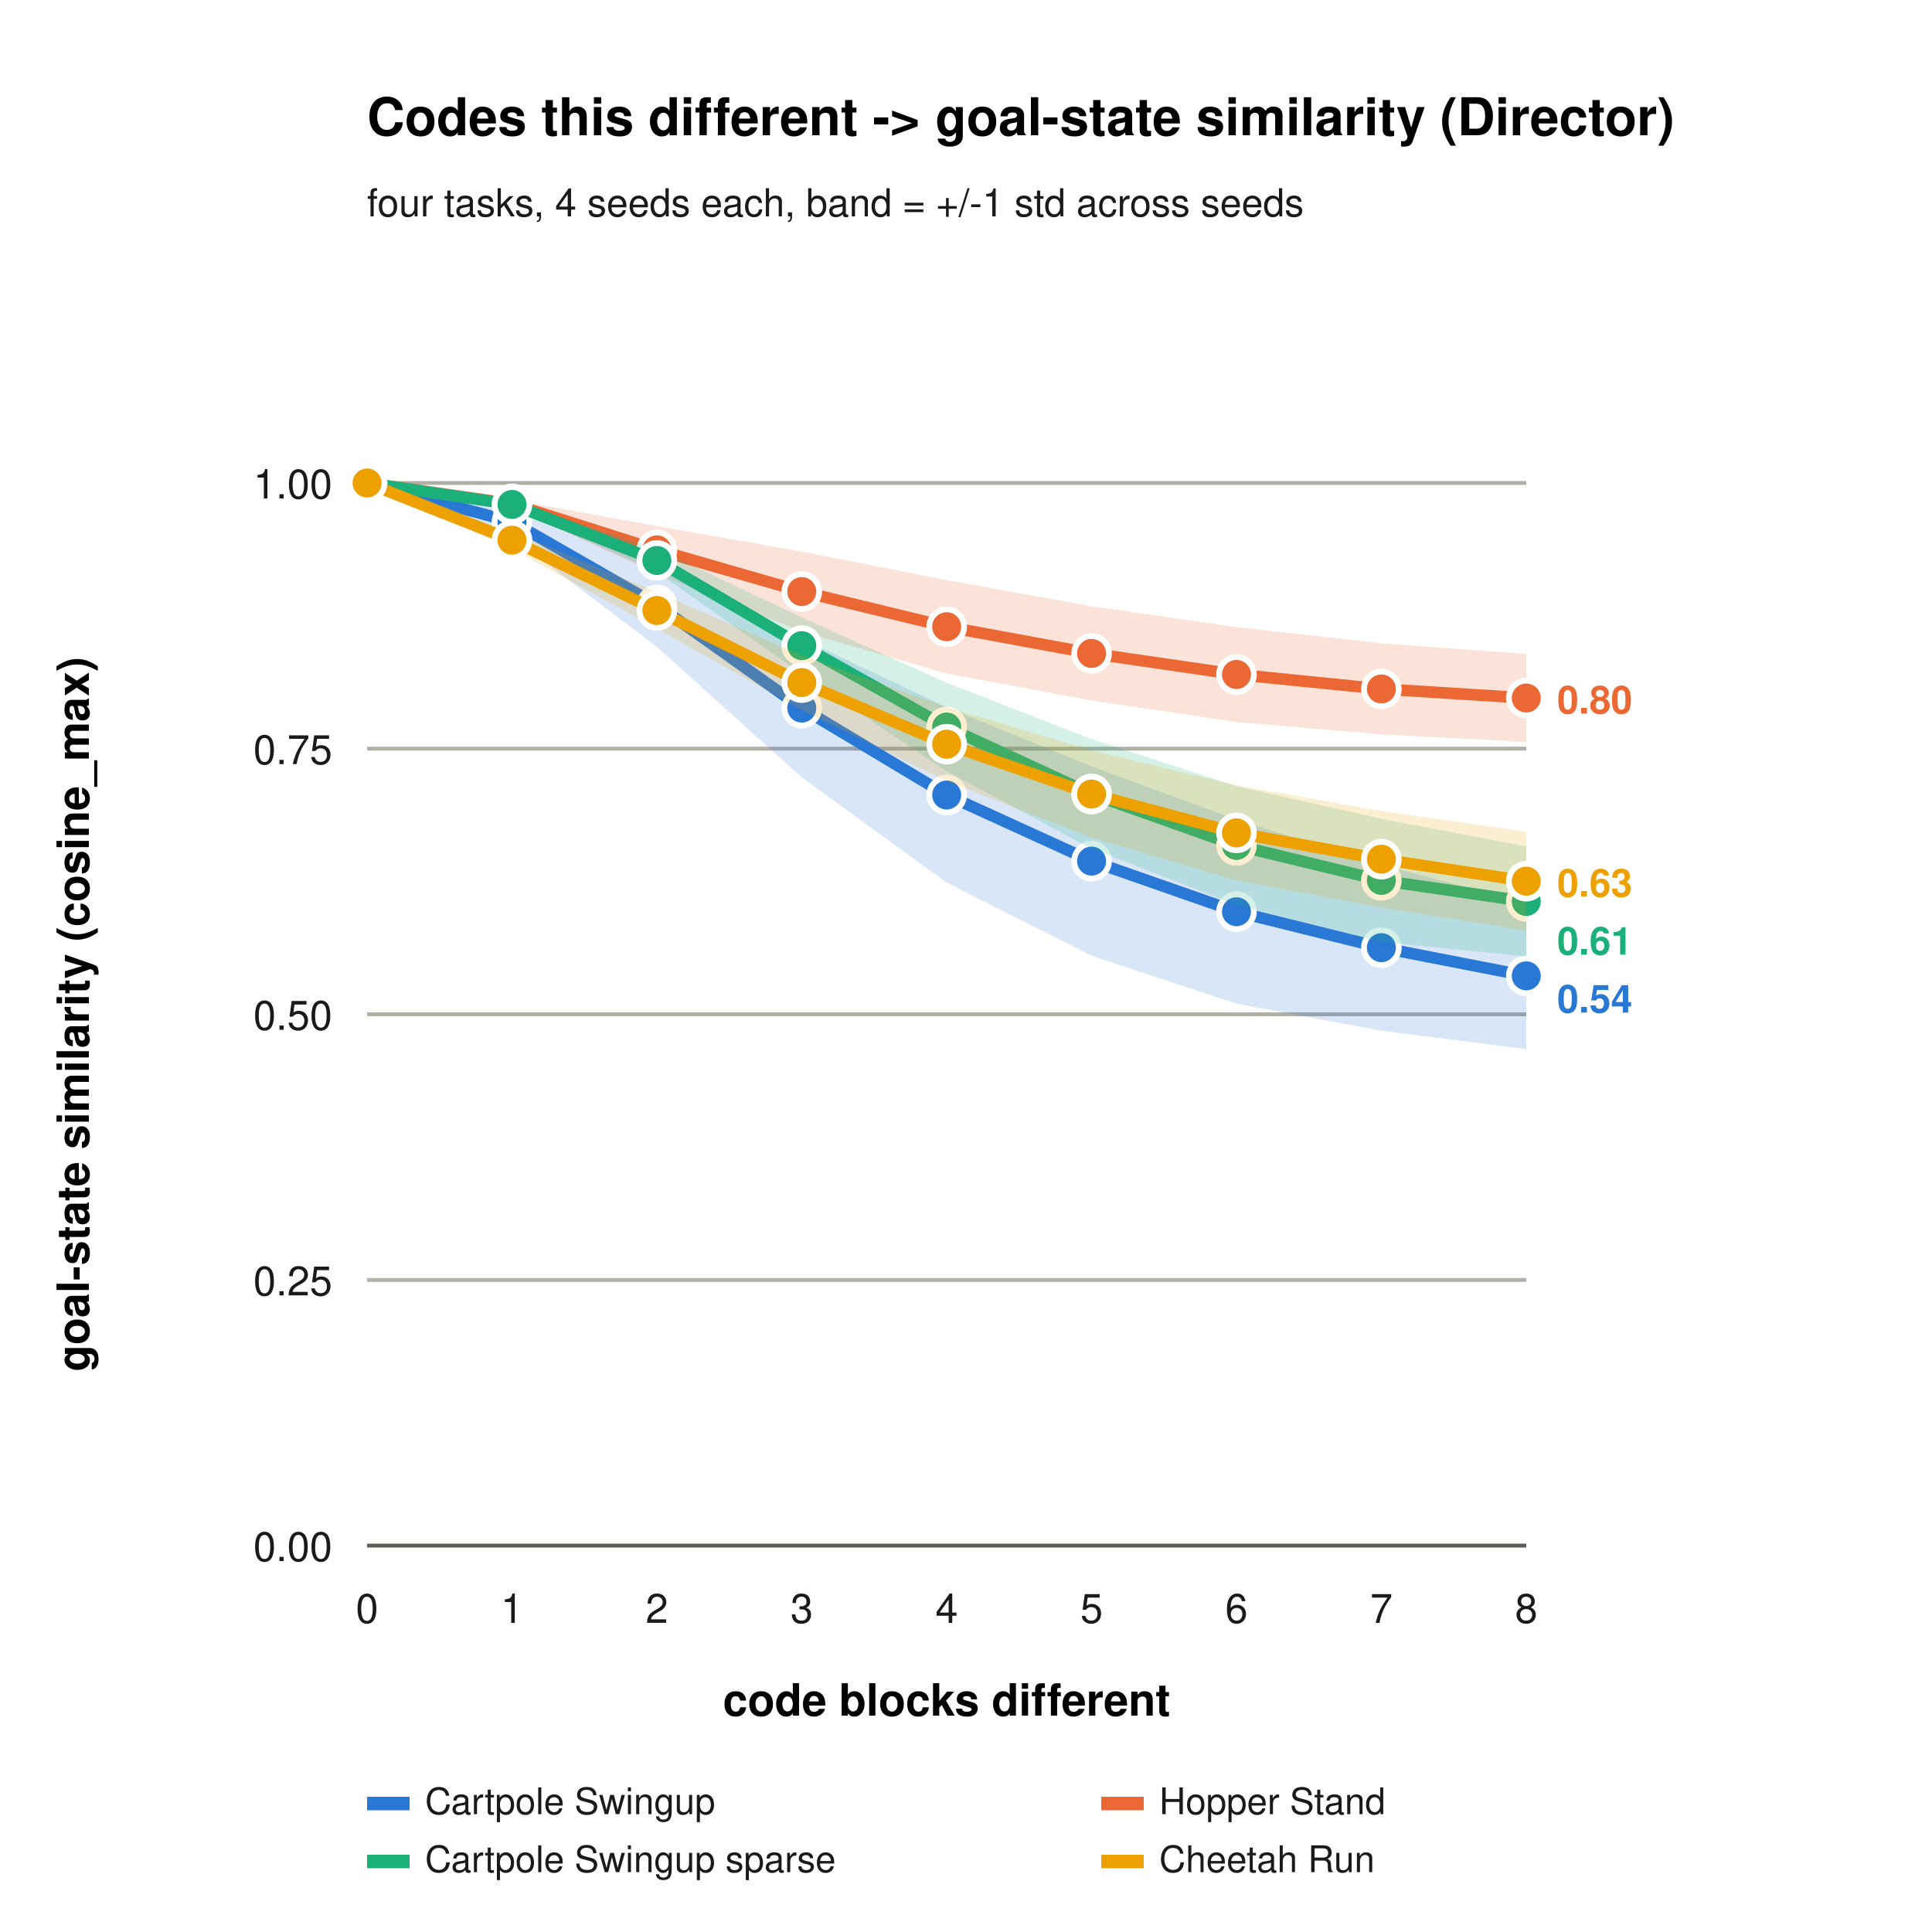
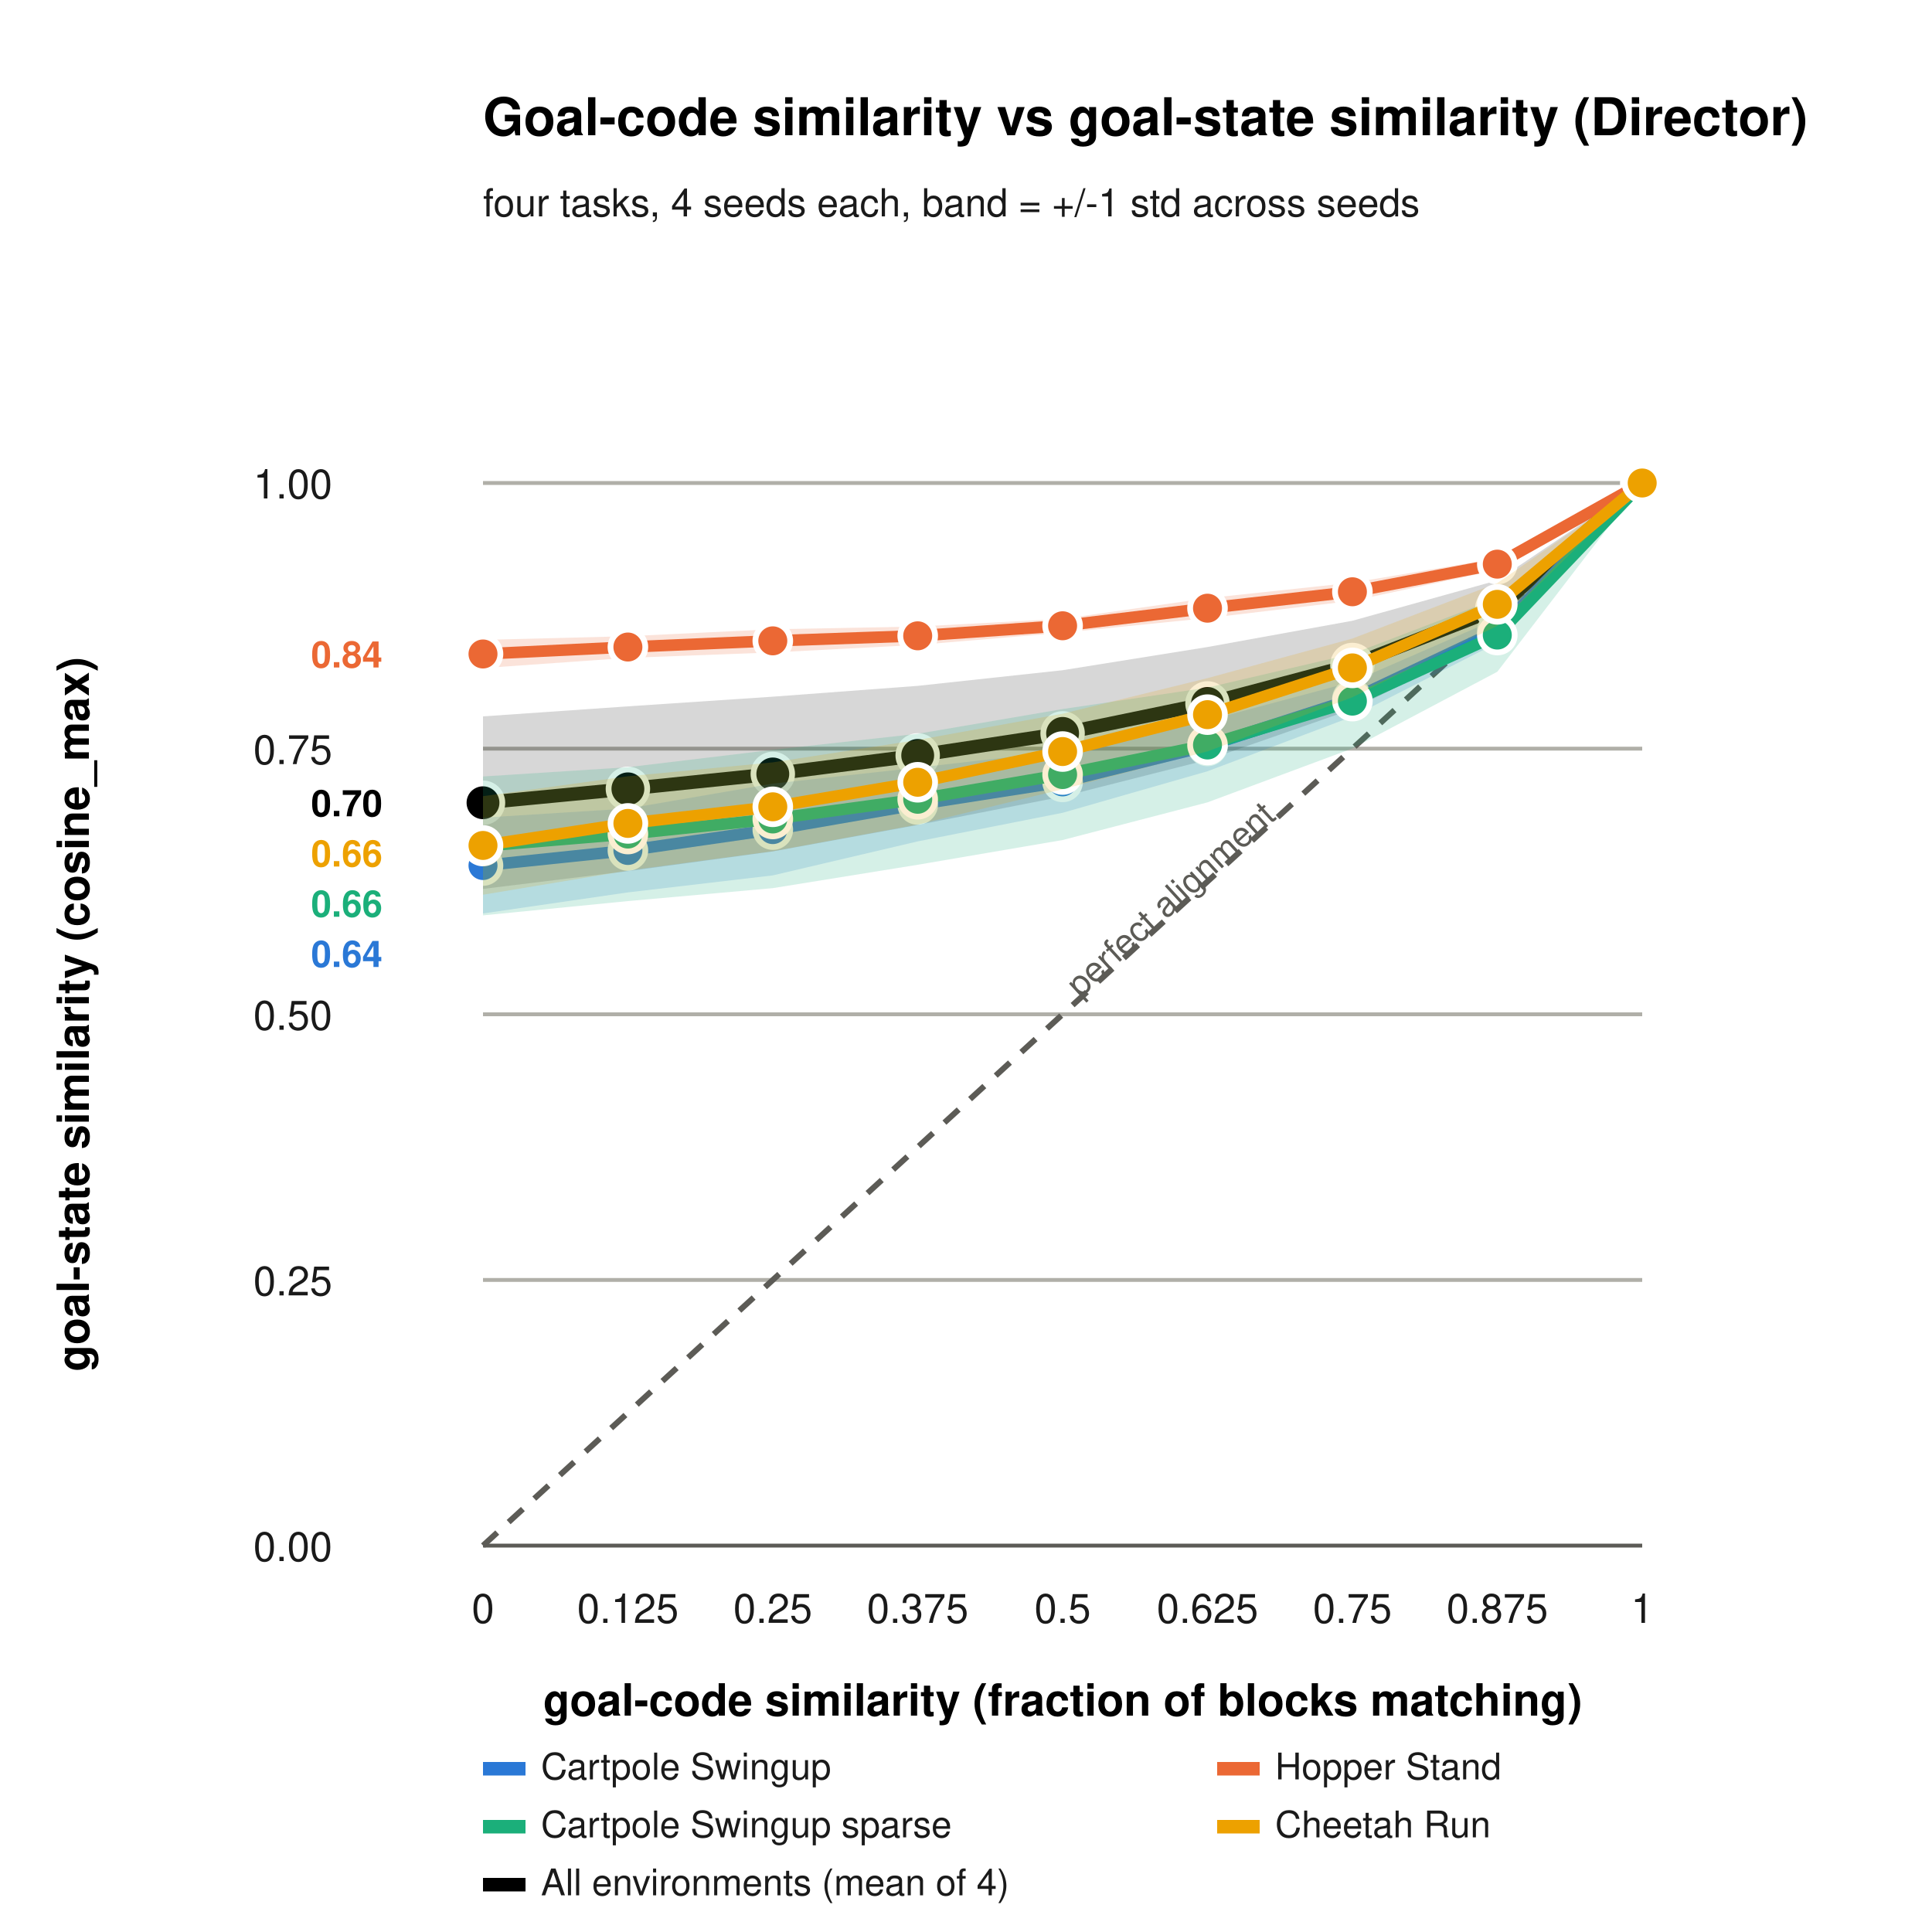
<svg xmlns="http://www.w3.org/2000/svg" width="1000" height="1000" viewBox="0 0 1000 1000" font-family="Helvetica,Arial,sans-serif">
  <rect width="1000" height="1000" fill="white" />
-   <text x="190" y="70" font-size="27" font-weight="bold" fill="#000000">Codes this different -&gt; goal-state similarity (Director)</text>
-   <text x="190" y="112" font-size="20" fill="#1a1a1a">four tasks, 4 seeds each, band = +/-1 std across seeds</text>
-   <line x1="190" y1="800.0" x2="790" y2="800.0" stroke="#5c5b56" stroke-width="2" />
+   <text x="250" y="70" font-size="27" font-weight="bold" fill="#000000">Goal-code similarity vs goal-state similarity (Director)</text>
+   <text x="250" y="112" font-size="20" fill="#1a1a1a">four tasks, 4 seeds each, band = +/-1 std across seeds</text>
+   <line x1="250" y1="800.0" x2="850" y2="800.0" stroke="#5c5b56" stroke-width="2" />
  <text x="172" y="808.0" font-size="21" fill="#1a1a1a" text-anchor="end">0.00</text>
-   <line x1="190" y1="662.5" x2="790" y2="662.5" stroke="#b0afa8" stroke-width="2" />
+   <line x1="250" y1="662.5" x2="850" y2="662.5" stroke="#b0afa8" stroke-width="2" />
  <text x="172" y="670.5" font-size="21" fill="#1a1a1a" text-anchor="end">0.25</text>
-   <line x1="190" y1="525.0" x2="790" y2="525.0" stroke="#b0afa8" stroke-width="2" />
+   <line x1="250" y1="525.0" x2="850" y2="525.0" stroke="#b0afa8" stroke-width="2" />
  <text x="172" y="533.0" font-size="21" fill="#1a1a1a" text-anchor="end">0.50</text>
-   <line x1="190" y1="387.5" x2="790" y2="387.5" stroke="#b0afa8" stroke-width="2" />
+   <line x1="250" y1="387.5" x2="850" y2="387.5" stroke="#b0afa8" stroke-width="2" />
  <text x="172" y="395.5" font-size="21" fill="#1a1a1a" text-anchor="end">0.75</text>
-   <line x1="190" y1="250.0" x2="790" y2="250.0" stroke="#b0afa8" stroke-width="2" />
+   <line x1="250" y1="250.0" x2="850" y2="250.0" stroke="#b0afa8" stroke-width="2" />
  <text x="172" y="258.0" font-size="21" fill="#1a1a1a" text-anchor="end">1.00</text>
-   <text x="190.0" y="840.0" font-size="21" fill="#1a1a1a" text-anchor="middle">0</text>
-   <text x="265.0" y="840.0" font-size="21" fill="#1a1a1a" text-anchor="middle">1</text>
-   <text x="340.0" y="840.0" font-size="21" fill="#1a1a1a" text-anchor="middle">2</text>
-   <text x="415.0" y="840.0" font-size="21" fill="#1a1a1a" text-anchor="middle">3</text>
-   <text x="490.0" y="840.0" font-size="21" fill="#1a1a1a" text-anchor="middle">4</text>
-   <text x="565.0" y="840.0" font-size="21" fill="#1a1a1a" text-anchor="middle">5</text>
-   <text x="640.0" y="840.0" font-size="21" fill="#1a1a1a" text-anchor="middle">6</text>
-   <text x="715.0" y="840.0" font-size="21" fill="#1a1a1a" text-anchor="middle">7</text>
-   <text x="790.0" y="840.0" font-size="21" fill="#1a1a1a" text-anchor="middle">8</text>
-   <polygon points="190.0,250.0 265.0,262.2 340.0,291.4 415.0,330.6 490.0,366.1 565.0,396.7 640.0,424.3 715.0,447.6 790.0,467.3 790.0,543.0 715.0,533.5 640.0,519.5 565.0,494.7 490.0,456.8 415.0,402.4 340.0,334.8 265.0,278.0 190.0,250.0" fill="#2a78d6" fill-opacity="0.18" />
-   <polyline points="190.0,250.0 265.0,270.1 340.0,313.1 415.0,366.5 490.0,411.5 565.0,445.7 640.0,471.9 715.0,490.5 790.0,505.1" fill="none" stroke="#2a78d6" stroke-width="6" stroke-linejoin="round" stroke-linecap="round" />
-   <circle cx="190.0" cy="250.0" r="9" fill="#2a78d6" stroke="white" stroke-width="3" />
-   <circle cx="265.0" cy="270.1" r="9" fill="#2a78d6" stroke="white" stroke-width="3" />
-   <circle cx="340.0" cy="313.1" r="9" fill="#2a78d6" stroke="white" stroke-width="3" />
-   <circle cx="415.0" cy="366.5" r="9" fill="#2a78d6" stroke="white" stroke-width="3" />
-   <circle cx="490.0" cy="411.5" r="9" fill="#2a78d6" stroke="white" stroke-width="3" />
-   <circle cx="565.0" cy="445.7" r="9" fill="#2a78d6" stroke="white" stroke-width="3" />
-   <circle cx="640.0" cy="471.9" r="9" fill="#2a78d6" stroke="white" stroke-width="3" />
-   <circle cx="715.0" cy="490.5" r="9" fill="#2a78d6" stroke="white" stroke-width="3" />
-   <circle cx="790.0" cy="505.1" r="9" fill="#2a78d6" stroke="white" stroke-width="3" />
-   <polygon points="190.0,250.0 265.0,258.7 340.0,272.3 415.0,285.5 490.0,300.3 565.0,313.8 640.0,324.6 715.0,333.0 790.0,338.5 790.0,384.0 715.0,380.1 640.0,373.7 565.0,362.6 490.0,348.6 415.0,326.9 340.0,296.8 265.0,262.9 190.0,250.0" fill="#eb6834" fill-opacity="0.18" />
-   <polyline points="190.0,250.0 265.0,260.8 340.0,284.6 415.0,306.2 490.0,324.4 565.0,338.2 640.0,349.1 715.0,356.6 790.0,361.3" fill="none" stroke="#eb6834" stroke-width="6" stroke-linejoin="round" stroke-linecap="round" />
-   <circle cx="190.0" cy="250.0" r="9" fill="#eb6834" stroke="white" stroke-width="3" />
-   <circle cx="265.0" cy="260.8" r="9" fill="#eb6834" stroke="white" stroke-width="3" />
-   <circle cx="340.0" cy="284.6" r="9" fill="#eb6834" stroke="white" stroke-width="3" />
-   <circle cx="415.0" cy="306.2" r="9" fill="#eb6834" stroke="white" stroke-width="3" />
-   <circle cx="490.0" cy="324.4" r="9" fill="#eb6834" stroke="white" stroke-width="3" />
-   <circle cx="565.0" cy="338.2" r="9" fill="#eb6834" stroke="white" stroke-width="3" />
-   <circle cx="640.0" cy="349.1" r="9" fill="#eb6834" stroke="white" stroke-width="3" />
-   <circle cx="715.0" cy="356.6" r="9" fill="#eb6834" stroke="white" stroke-width="3" />
-   <circle cx="790.0" cy="361.3" r="9" fill="#eb6834" stroke="white" stroke-width="3" />
-   <polygon points="190.0,250.0 265.0,259.6 340.0,284.1 415.0,319.5 490.0,353.4 565.0,382.6 640.0,406.9 715.0,423.8 790.0,438.1 790.0,495.1 715.0,487.6 640.0,468.4 565.0,439.3 490.0,399.2 415.0,348.9 340.0,296.0 265.0,262.6 190.0,250.0" fill="#1baf7a" fill-opacity="0.18" />
-   <polyline points="190.0,250.0 265.0,261.1 340.0,290.1 415.0,334.2 490.0,376.3 565.0,411.0 640.0,437.6 715.0,455.7 790.0,466.6" fill="none" stroke="#1baf7a" stroke-width="6" stroke-linejoin="round" stroke-linecap="round" />
-   <circle cx="190.0" cy="250.0" r="9" fill="#1baf7a" stroke="white" stroke-width="3" />
-   <circle cx="265.0" cy="261.1" r="9" fill="#1baf7a" stroke="white" stroke-width="3" />
-   <circle cx="340.0" cy="290.1" r="9" fill="#1baf7a" stroke="white" stroke-width="3" />
-   <circle cx="415.0" cy="334.2" r="9" fill="#1baf7a" stroke="white" stroke-width="3" />
-   <circle cx="490.0" cy="376.3" r="9" fill="#1baf7a" stroke="white" stroke-width="3" />
-   <circle cx="565.0" cy="411.0" r="9" fill="#1baf7a" stroke="white" stroke-width="3" />
-   <circle cx="640.0" cy="437.6" r="9" fill="#1baf7a" stroke="white" stroke-width="3" />
-   <circle cx="715.0" cy="455.7" r="9" fill="#1baf7a" stroke="white" stroke-width="3" />
-   <circle cx="790.0" cy="466.6" r="9" fill="#1baf7a" stroke="white" stroke-width="3" />
-   <polygon points="190.0,250.0 265.0,275.1 340.0,306.5 415.0,339.2 490.0,366.0 565.0,388.4 640.0,406.5 715.0,419.8 790.0,430.5 790.0,481.7 715.0,469.7 640.0,455.7 565.0,433.5 490.0,404.3 415.0,367.5 340.0,325.4 265.0,284.1 190.0,250.0" fill="#eda100" fill-opacity="0.18" />
-   <polyline points="190.0,250.0 265.0,279.6 340.0,316.0 415.0,353.3 490.0,385.2 565.0,411.0 640.0,431.1 715.0,444.7 790.0,456.1" fill="none" stroke="#eda100" stroke-width="6" stroke-linejoin="round" stroke-linecap="round" />
-   <circle cx="190.0" cy="250.0" r="9" fill="#eda100" stroke="white" stroke-width="3" />
-   <circle cx="265.0" cy="279.6" r="9" fill="#eda100" stroke="white" stroke-width="3" />
-   <circle cx="340.0" cy="316.0" r="9" fill="#eda100" stroke="white" stroke-width="3" />
-   <circle cx="415.0" cy="353.3" r="9" fill="#eda100" stroke="white" stroke-width="3" />
-   <circle cx="490.0" cy="385.2" r="9" fill="#eda100" stroke="white" stroke-width="3" />
-   <circle cx="565.0" cy="411.0" r="9" fill="#eda100" stroke="white" stroke-width="3" />
-   <circle cx="640.0" cy="431.1" r="9" fill="#eda100" stroke="white" stroke-width="3" />
-   <circle cx="715.0" cy="444.7" r="9" fill="#eda100" stroke="white" stroke-width="3" />
-   <circle cx="790.0" cy="456.1" r="9" fill="#eda100" stroke="white" stroke-width="3" />
-   <text x="806" y="369.3" font-size="20" font-weight="bold" fill="#eb6834">0.80</text>
-   <text x="806" y="464.1" font-size="20" font-weight="bold" fill="#eda100">0.63</text>
-   <text x="806" y="494.1" font-size="20" font-weight="bold" fill="#1baf7a">0.61</text>
-   <text x="806" y="524.1" font-size="20" font-weight="bold" fill="#2a78d6">0.54</text>
-   <text x="490.0" y="888.0" font-size="23" font-weight="bold" fill="#000000" text-anchor="middle">code blocks different</text>
+   <text x="850.0" y="840.0" font-size="21" fill="#1a1a1a" text-anchor="middle">1</text>
+   <text x="775.0" y="840.0" font-size="21" fill="#1a1a1a" text-anchor="middle">0.875</text>
+   <text x="700.0" y="840.0" font-size="21" fill="#1a1a1a" text-anchor="middle">0.75</text>
+   <text x="625.0" y="840.0" font-size="21" fill="#1a1a1a" text-anchor="middle">0.625</text>
+   <text x="550.0" y="840.0" font-size="21" fill="#1a1a1a" text-anchor="middle">0.5</text>
+   <text x="475.0" y="840.0" font-size="21" fill="#1a1a1a" text-anchor="middle">0.375</text>
+   <text x="400.0" y="840.0" font-size="21" fill="#1a1a1a" text-anchor="middle">0.25</text>
+   <text x="325.0" y="840.0" font-size="21" fill="#1a1a1a" text-anchor="middle">0.125</text>
+   <text x="250.0" y="840.0" font-size="21" fill="#1a1a1a" text-anchor="middle">0</text>
+   <line x1="250.0" y1="800.0" x2="850.0" y2="250.0" stroke="#5c5b56" stroke-width="3" stroke-dasharray="10,8" />
+   <text x="610.0" y="470.0" font-size="18" fill="#5c5b56" text-anchor="middle" transform="rotate(-42.5 610.0 470.0)">perfect alignment</text>
+   <polygon points="850.0,250.0 775.0,300.4 700.0,321.3 625.0,334.9 550.0,346.9 475.0,355.0 400.0,360.6 325.0,365.6 250.0,370.8 250.0,460.1 325.0,450.9 400.0,440.7 475.0,427.0 550.0,412.3 625.0,393.3 700.0,367.1 775.0,329.6 850.0,250.0" fill="#000000" fill-opacity="0.16" />
+   <polyline points="850.0,250.0 775.0,315.0 700.0,344.2 625.0,364.1 550.0,379.6 475.0,391.0 400.0,400.6 325.0,408.3 250.0,415.5" fill="none" stroke="#000000" stroke-width="7" stroke-linejoin="round" stroke-linecap="round" />
+   <circle cx="850.0" cy="250.0" r="10" fill="#000000" stroke="white" stroke-width="3" />
+   <circle cx="775.0" cy="315.0" r="10" fill="#000000" stroke="white" stroke-width="3" />
+   <circle cx="700.0" cy="344.2" r="10" fill="#000000" stroke="white" stroke-width="3" />
+   <circle cx="625.0" cy="364.1" r="10" fill="#000000" stroke="white" stroke-width="3" />
+   <circle cx="550.0" cy="379.6" r="10" fill="#000000" stroke="white" stroke-width="3" />
+   <circle cx="475.0" cy="391.0" r="10" fill="#000000" stroke="white" stroke-width="3" />
+   <circle cx="400.0" cy="400.6" r="10" fill="#000000" stroke="white" stroke-width="3" />
+   <circle cx="325.0" cy="408.3" r="10" fill="#000000" stroke="white" stroke-width="3" />
+   <circle cx="250.0" cy="415.5" r="10" fill="#000000" stroke="white" stroke-width="3" />
+   <polygon points="850.0,250.0 775.0,320.2 700.0,352.9 625.0,372.9 550.0,388.7 475.0,397.3 400.0,405.6 325.0,418.5 250.0,423.2 250.0,472.8 325.0,461.9 400.0,453.1 475.0,435.5 550.0,420.7 625.0,399.2 700.0,370.9 775.0,332.7 850.0,250.0" fill="#2a78d6" fill-opacity="0.18" />
+   <polyline points="850.0,250.0 775.0,326.5 700.0,361.9 625.0,386.1 550.0,404.7 475.0,416.4 400.0,429.4 325.0,440.2 250.0,448.0" fill="none" stroke="#2a78d6" stroke-width="6" stroke-linejoin="round" stroke-linecap="round" />
+   <circle cx="850.0" cy="250.0" r="9" fill="#2a78d6" stroke="white" stroke-width="3" />
+   <circle cx="775.0" cy="326.5" r="9" fill="#2a78d6" stroke="white" stroke-width="3" />
+   <circle cx="700.0" cy="361.9" r="9" fill="#2a78d6" stroke="white" stroke-width="3" />
+   <circle cx="625.0" cy="386.1" r="9" fill="#2a78d6" stroke="white" stroke-width="3" />
+   <circle cx="550.0" cy="404.7" r="9" fill="#2a78d6" stroke="white" stroke-width="3" />
+   <circle cx="475.0" cy="416.4" r="9" fill="#2a78d6" stroke="white" stroke-width="3" />
+   <circle cx="400.0" cy="429.4" r="9" fill="#2a78d6" stroke="white" stroke-width="3" />
+   <circle cx="325.0" cy="440.2" r="9" fill="#2a78d6" stroke="white" stroke-width="3" />
+   <circle cx="250.0" cy="448.0" r="9" fill="#2a78d6" stroke="white" stroke-width="3" />
+   <polygon points="850.0,250.0 775.0,289.0 700.0,301.6 625.0,309.6 550.0,320.3 475.0,324.3 400.0,325.7 325.0,329.3 250.0,331.2 250.0,345.8 325.0,340.5 400.0,337.7 475.0,333.8 550.0,327.5 625.0,319.9 700.0,311.0 775.0,295.0 850.0,250.0" fill="#eb6834" fill-opacity="0.18" />
+   <polyline points="850.0,250.0 775.0,292.0 700.0,306.3 625.0,314.8 550.0,323.9 475.0,329.1 400.0,331.7 325.0,334.9 250.0,338.5" fill="none" stroke="#eb6834" stroke-width="6" stroke-linejoin="round" stroke-linecap="round" />
+   <circle cx="850.0" cy="250.0" r="9" fill="#eb6834" stroke="white" stroke-width="3" />
+   <circle cx="775.0" cy="292.0" r="9" fill="#eb6834" stroke="white" stroke-width="3" />
+   <circle cx="700.0" cy="306.3" r="9" fill="#eb6834" stroke="white" stroke-width="3" />
+   <circle cx="625.0" cy="314.8" r="9" fill="#eb6834" stroke="white" stroke-width="3" />
+   <circle cx="550.0" cy="323.9" r="9" fill="#eb6834" stroke="white" stroke-width="3" />
+   <circle cx="475.0" cy="329.1" r="9" fill="#eb6834" stroke="white" stroke-width="3" />
+   <circle cx="400.0" cy="331.7" r="9" fill="#eb6834" stroke="white" stroke-width="3" />
+   <circle cx="325.0" cy="334.9" r="9" fill="#eb6834" stroke="white" stroke-width="3" />
+   <circle cx="250.0" cy="338.5" r="9" fill="#eb6834" stroke="white" stroke-width="3" />
+   <polygon points="850.0,250.0 775.0,309.7 700.0,338.4 625.0,355.9 550.0,367.0 475.0,379.8 400.0,388.1 325.0,397.1 250.0,401.9 250.0,473.8 325.0,466.4 400.0,459.7 475.0,447.6 550.0,434.8 625.0,415.3 700.0,387.4 775.0,347.7 850.0,250.0" fill="#1baf7a" fill-opacity="0.18" />
+   <polyline points="850.0,250.0 775.0,328.7 700.0,362.9 625.0,385.6 550.0,400.9 475.0,413.7 400.0,423.9 325.0,431.7 250.0,437.9" fill="none" stroke="#1baf7a" stroke-width="6" stroke-linejoin="round" stroke-linecap="round" />
+   <circle cx="850.0" cy="250.0" r="9" fill="#1baf7a" stroke="white" stroke-width="3" />
+   <circle cx="775.0" cy="328.7" r="9" fill="#1baf7a" stroke="white" stroke-width="3" />
+   <circle cx="700.0" cy="362.9" r="9" fill="#1baf7a" stroke="white" stroke-width="3" />
+   <circle cx="625.0" cy="385.6" r="9" fill="#1baf7a" stroke="white" stroke-width="3" />
+   <circle cx="550.0" cy="400.9" r="9" fill="#1baf7a" stroke="white" stroke-width="3" />
+   <circle cx="475.0" cy="413.7" r="9" fill="#1baf7a" stroke="white" stroke-width="3" />
+   <circle cx="400.0" cy="423.9" r="9" fill="#1baf7a" stroke="white" stroke-width="3" />
+   <circle cx="325.0" cy="431.7" r="9" fill="#1baf7a" stroke="white" stroke-width="3" />
+   <circle cx="250.0" cy="437.9" r="9" fill="#1baf7a" stroke="white" stroke-width="3" />
+   <polygon points="850.0,250.0 775.0,301.8 700.0,330.5 625.0,351.0 550.0,369.4 475.0,383.0 400.0,394.6 325.0,401.8 250.0,412.1 250.0,463.1 325.0,450.6 400.0,440.6 475.0,426.8 550.0,408.5 625.0,388.9 700.0,360.9 775.0,323.9 850.0,250.0" fill="#eda100" fill-opacity="0.18" />
+   <polyline points="850.0,250.0 775.0,312.8 700.0,345.7 625.0,369.9 550.0,389.0 475.0,404.9 400.0,417.6 325.0,426.2 250.0,437.6" fill="none" stroke="#eda100" stroke-width="6" stroke-linejoin="round" stroke-linecap="round" />
+   <circle cx="850.0" cy="250.0" r="9" fill="#eda100" stroke="white" stroke-width="3" />
+   <circle cx="775.0" cy="312.8" r="9" fill="#eda100" stroke="white" stroke-width="3" />
+   <circle cx="700.0" cy="345.7" r="9" fill="#eda100" stroke="white" stroke-width="3" />
+   <circle cx="625.0" cy="369.9" r="9" fill="#eda100" stroke="white" stroke-width="3" />
+   <circle cx="550.0" cy="389.0" r="9" fill="#eda100" stroke="white" stroke-width="3" />
+   <circle cx="475.0" cy="404.9" r="9" fill="#eda100" stroke="white" stroke-width="3" />
+   <circle cx="400.0" cy="417.6" r="9" fill="#eda100" stroke="white" stroke-width="3" />
+   <circle cx="325.0" cy="426.2" r="9" fill="#eda100" stroke="white" stroke-width="3" />
+   <circle cx="250.0" cy="437.6" r="9" fill="#eda100" stroke="white" stroke-width="3" />
+   <text x="198.0" y="345.5" font-size="19" font-weight="bold" fill="#eb6834" text-anchor="end">0.84</text>
+   <text x="198.0" y="422.5" font-size="19" font-weight="bold" fill="#000000" text-anchor="end">0.70</text>
+   <text x="198.0" y="448.5" font-size="19" font-weight="bold" fill="#eda100" text-anchor="end">0.66</text>
+   <text x="198.0" y="474.5" font-size="19" font-weight="bold" fill="#1baf7a" text-anchor="end">0.66</text>
+   <text x="198.0" y="500.5" font-size="19" font-weight="bold" fill="#2a78d6" text-anchor="end">0.64</text>
+   <text x="550.0" y="888.0" font-size="23" font-weight="bold" fill="#000000" text-anchor="middle">goal-code similarity (fraction of blocks matching)</text>
  <text x="46" y="525.0" font-size="23" font-weight="bold" fill="#000000" text-anchor="middle" transform="rotate(-90 46 525.0)">goal-state similarity (cosine_max)</text>
-   <rect x="190" y="930" width="22" height="7" fill="#2a78d6" />
-   <text x="220" y="939" font-size="19" fill="#1a1a1a">Cartpole Swingup</text>
-   <rect x="570" y="930" width="22" height="7" fill="#eb6834" />
-   <text x="600" y="939" font-size="19" fill="#1a1a1a">Hopper Stand</text>
-   <rect x="190" y="960" width="22" height="7" fill="#1baf7a" />
-   <text x="220" y="969" font-size="19" fill="#1a1a1a">Cartpole Swingup sparse</text>
-   <rect x="570" y="960" width="22" height="7" fill="#eda100" />
-   <text x="600" y="969" font-size="19" fill="#1a1a1a">Cheetah Run</text>
+   <rect x="250" y="912" width="22" height="7" fill="#2a78d6" />
+   <text x="280" y="921" font-size="19" fill="#1a1a1a">Cartpole Swingup</text>
+   <rect x="630" y="912" width="22" height="7" fill="#eb6834" />
+   <text x="660" y="921" font-size="19" fill="#1a1a1a">Hopper Stand</text>
+   <rect x="250" y="942" width="22" height="7" fill="#1baf7a" />
+   <text x="280" y="951" font-size="19" fill="#1a1a1a">Cartpole Swingup sparse</text>
+   <rect x="630" y="942" width="22" height="7" fill="#eda100" />
+   <text x="660" y="951" font-size="19" fill="#1a1a1a">Cheetah Run</text>
+   <rect x="250" y="972" width="22" height="7" fill="#000000" />
+   <text x="280" y="981" font-size="19" fill="#1a1a1a">All environments (mean of 4)</text>
</svg>
